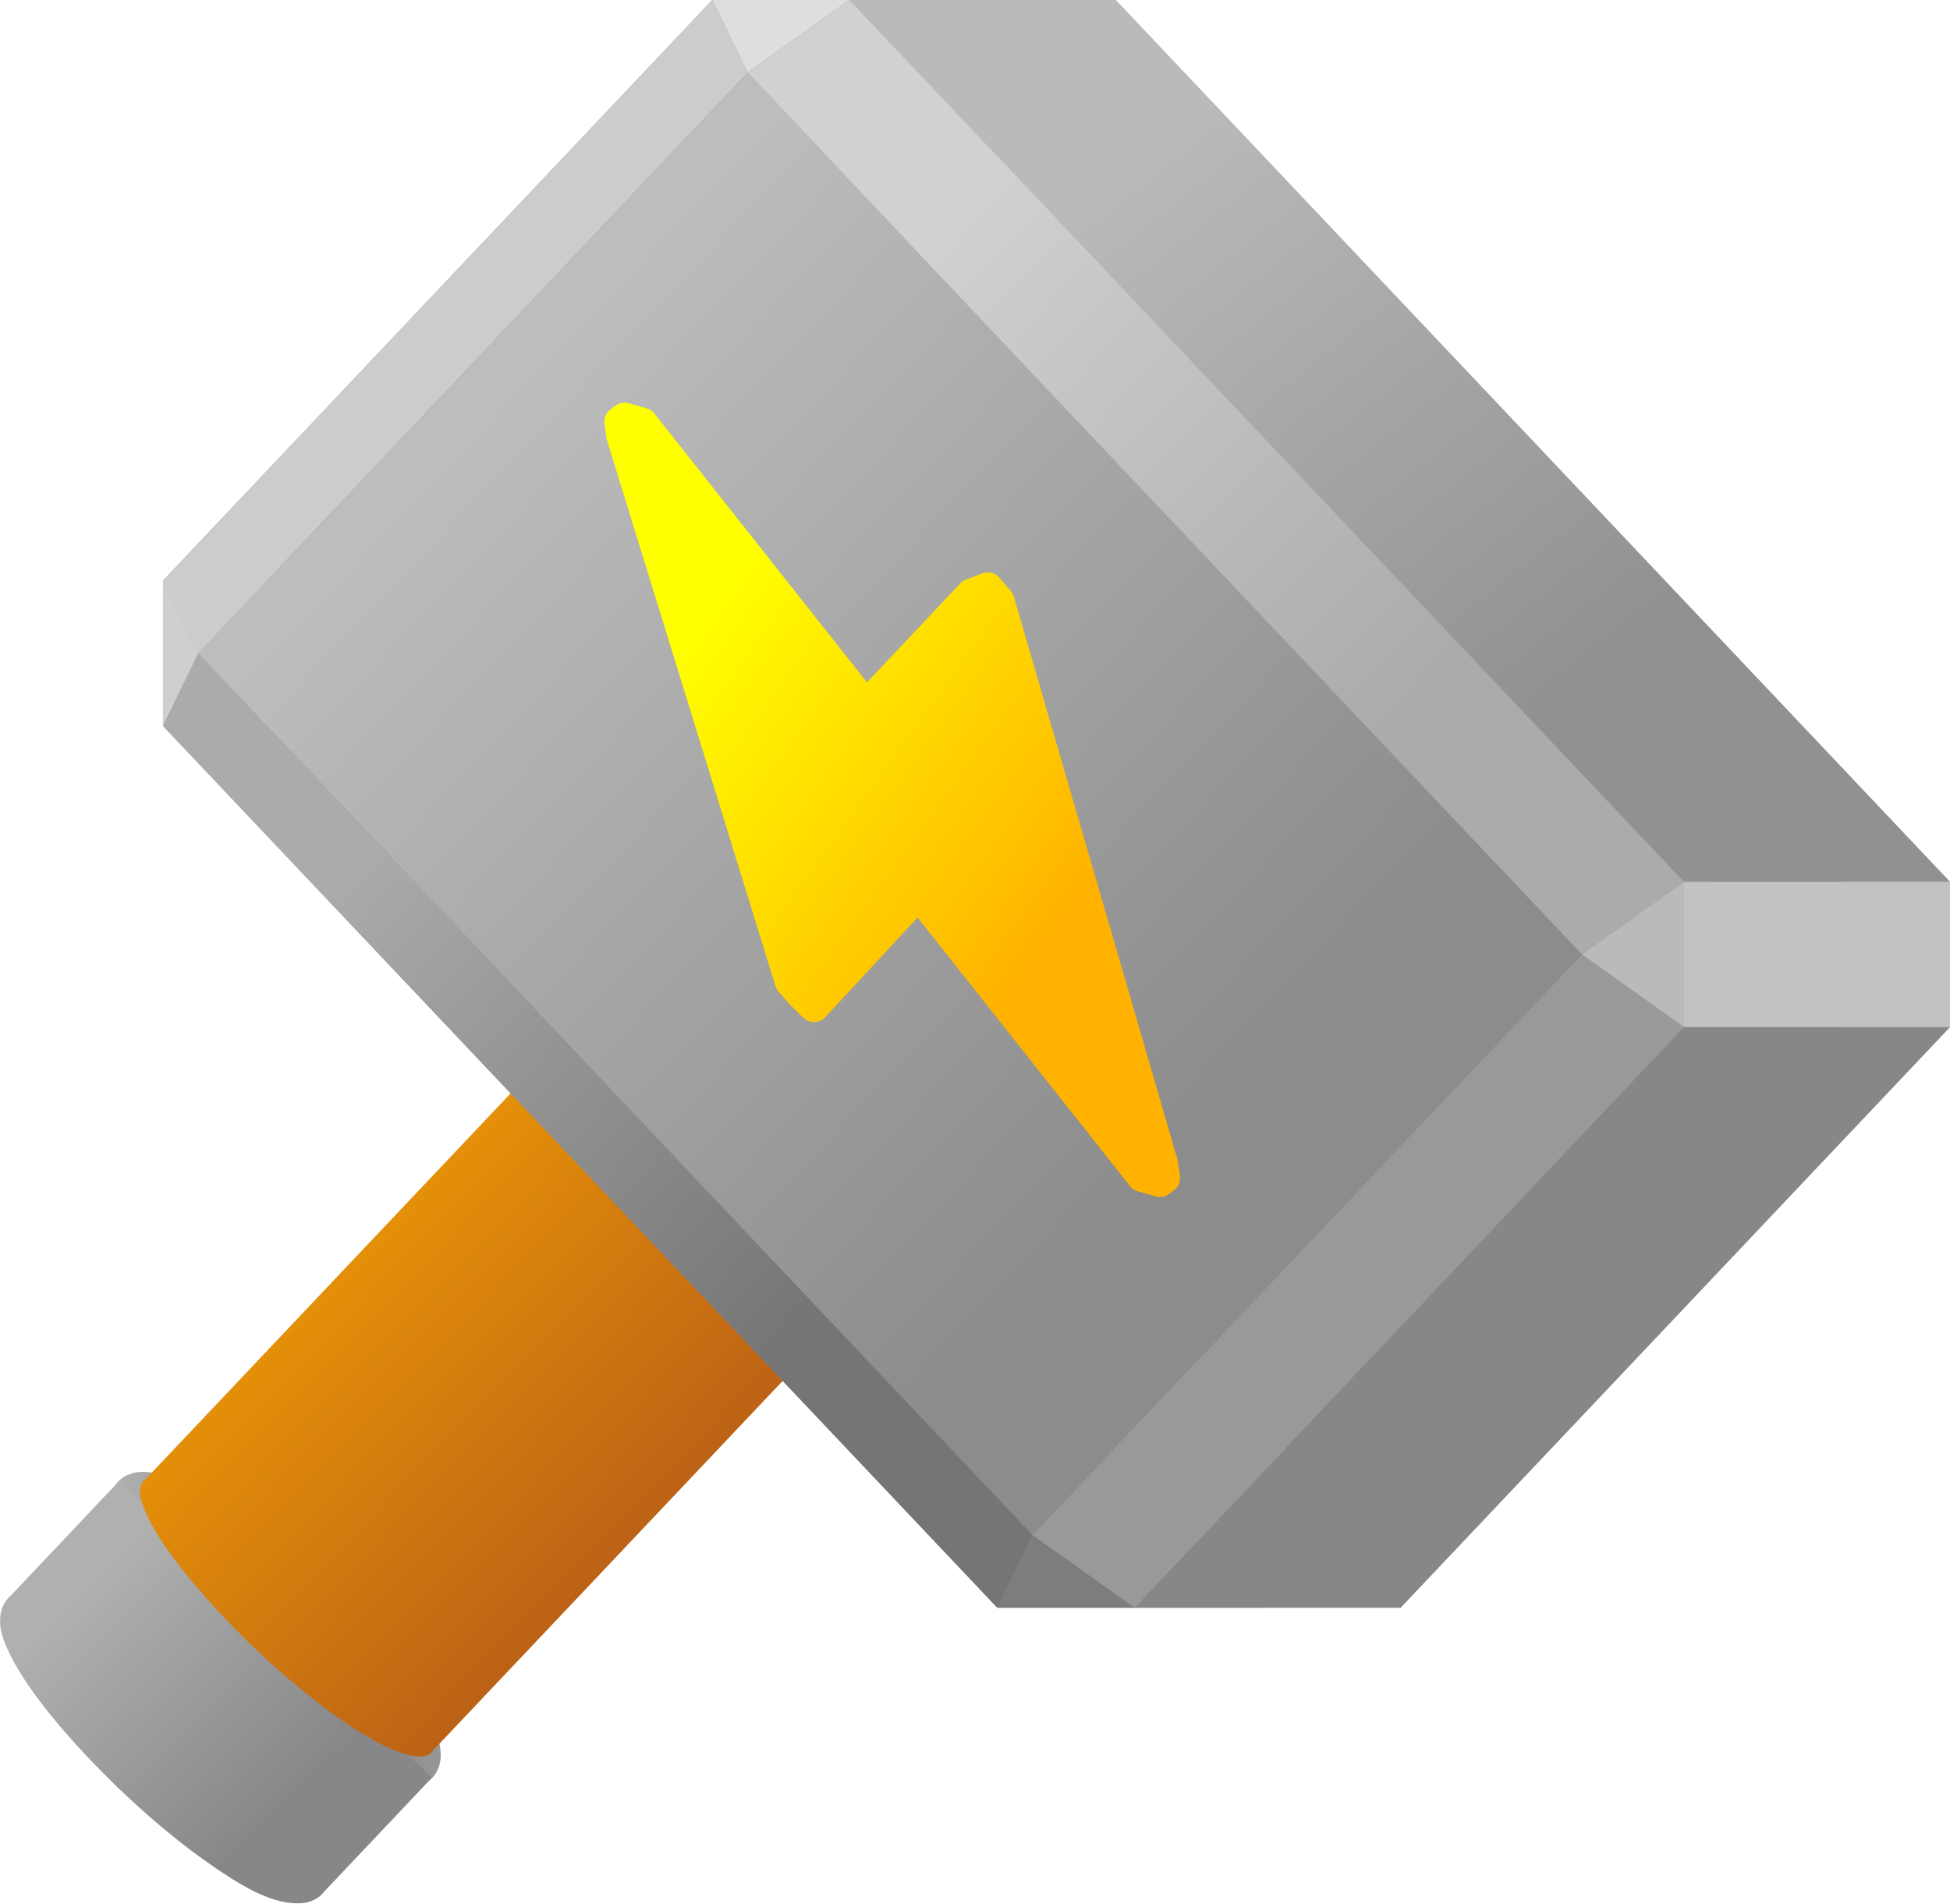
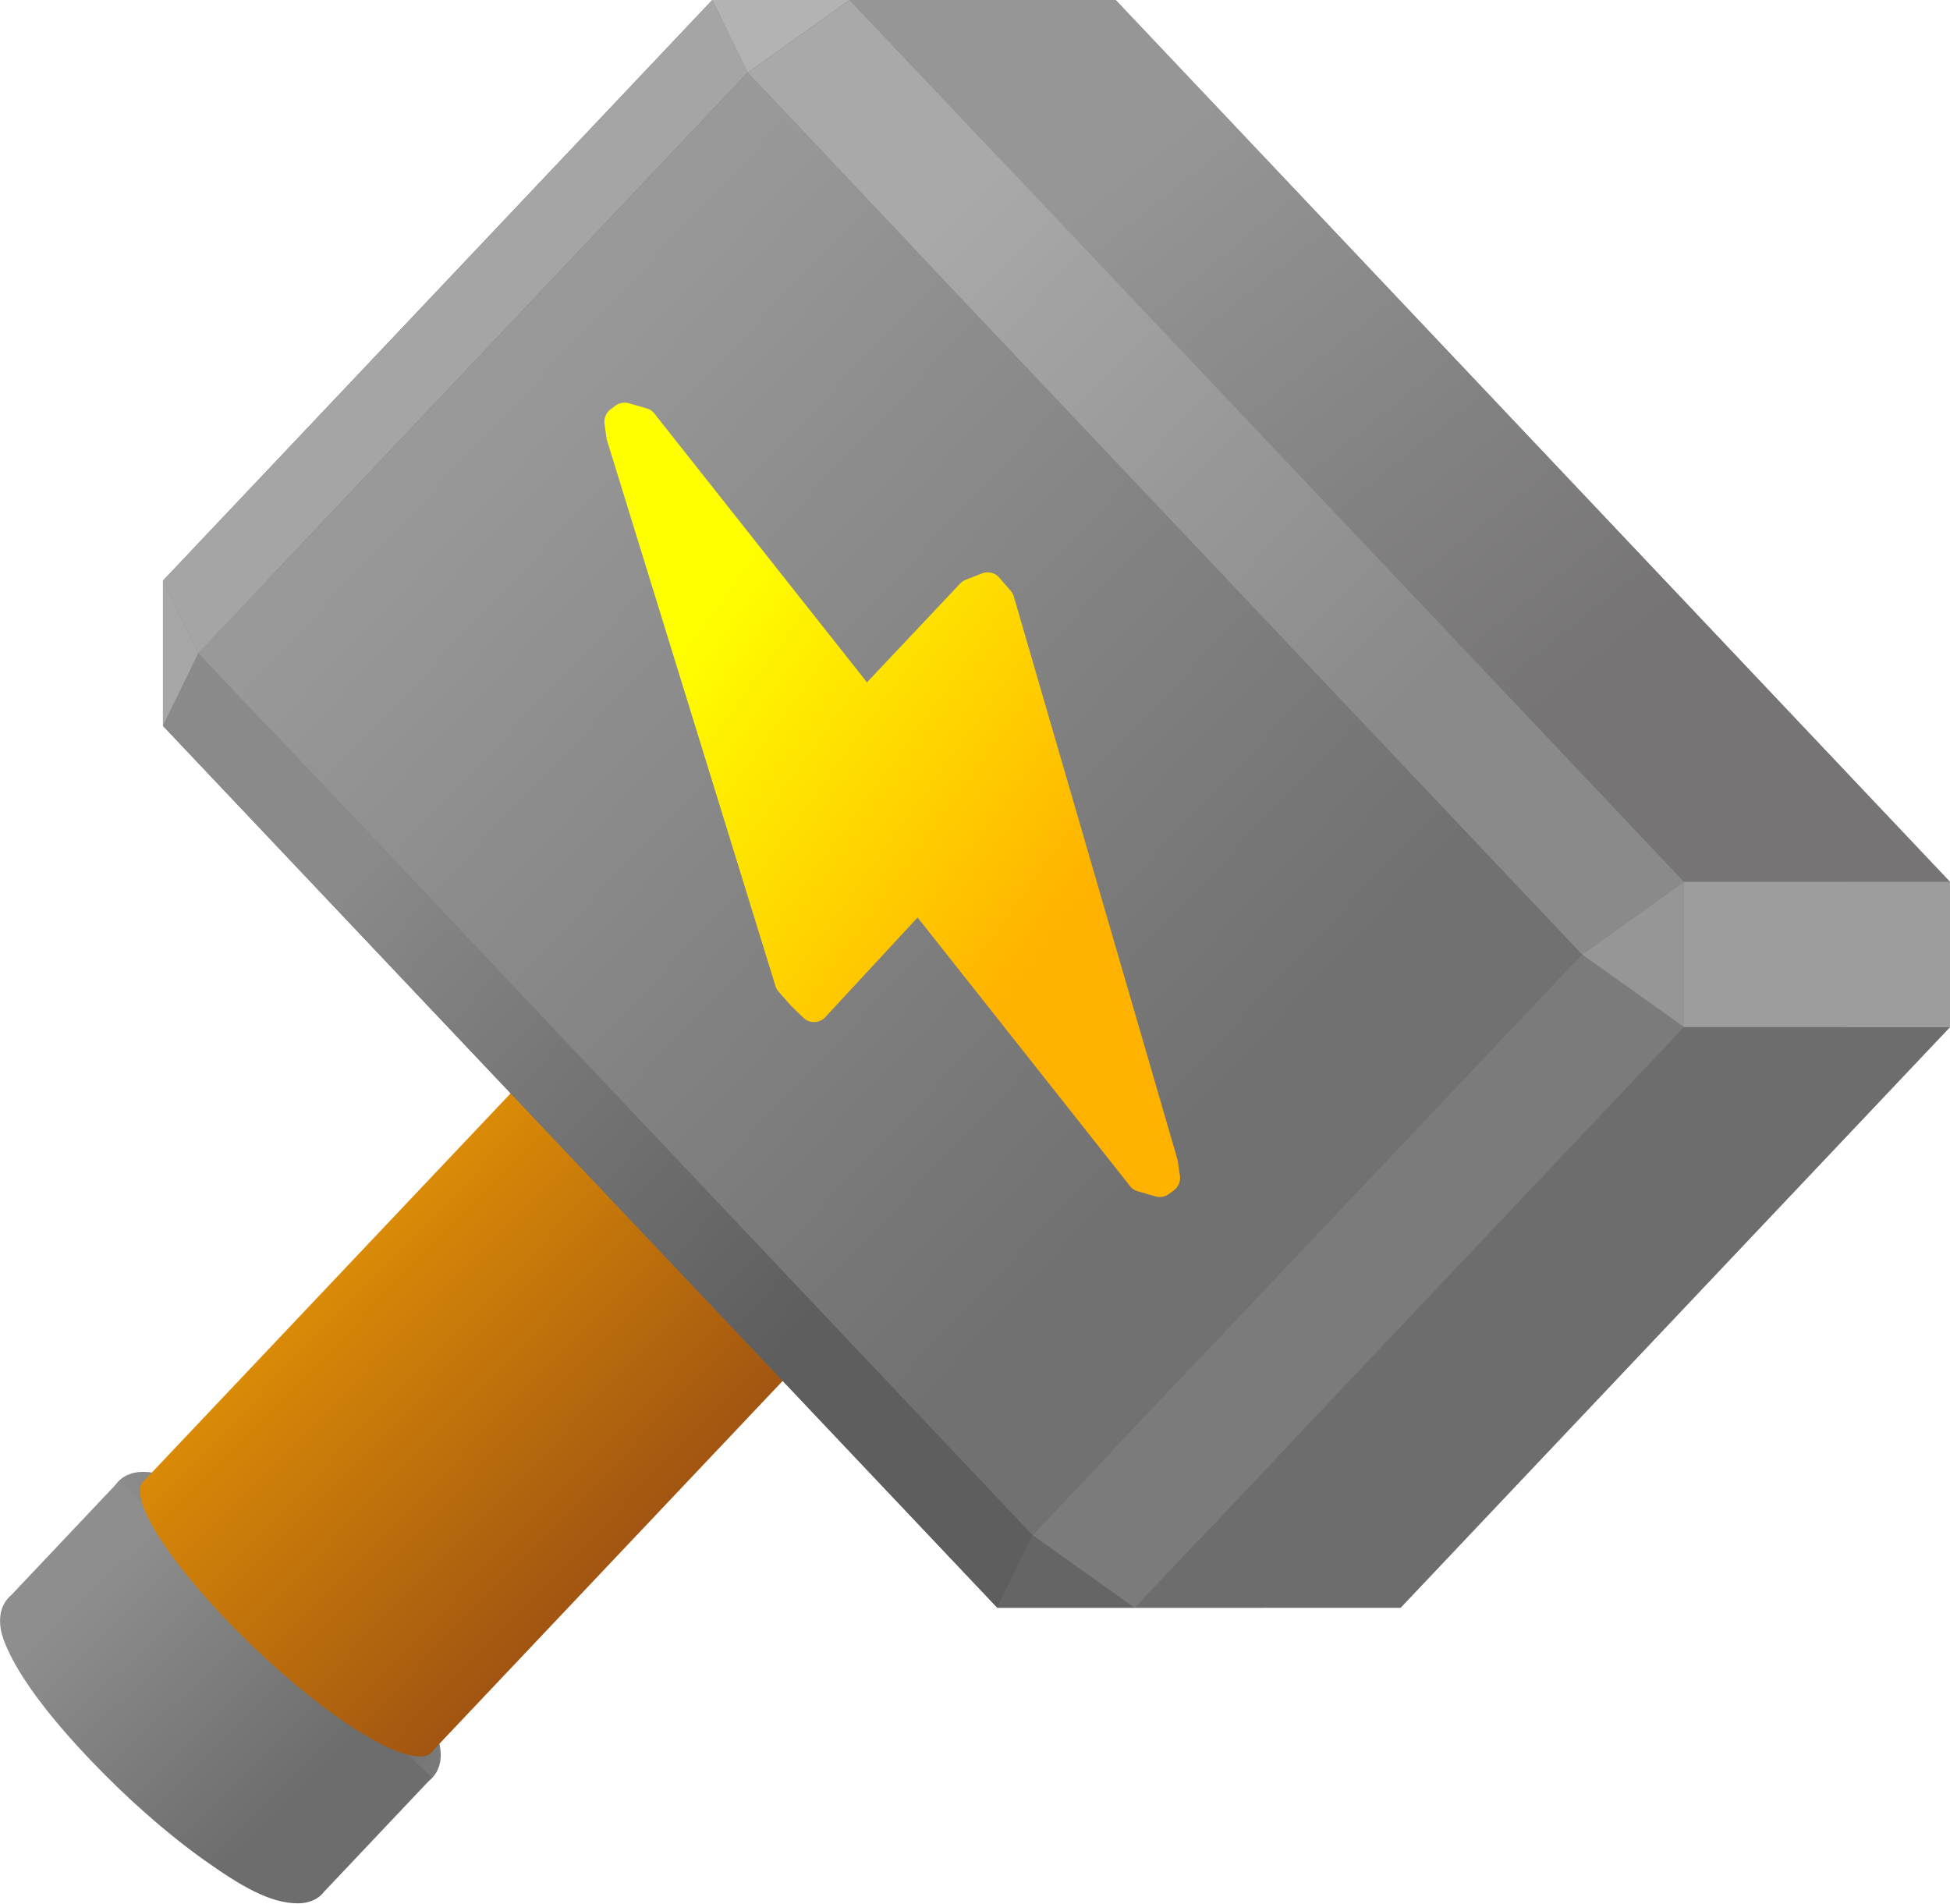
<svg xmlns="http://www.w3.org/2000/svg" xmlns:xlink="http://www.w3.org/1999/xlink" class="hammer" width="37.993" height="37.084" version="1.1" viewBox="-50 -50 37.993 37.084">
  <defs>
    <linearGradient id="gradient-dynamic-0" x1="2.381" x2="21.574" y1="-25.393" y2="-6.201" gradientTransform="scale(1.117 .89523)" gradientUnits="userSpaceOnUse">
-       <stop stop-color="#bababa" offset=".22" />
-       <stop stop-color="#929090" offset=".72" />
+       <stop stop-color="#969696" offset=".22" />
+       <stop stop-color="#767474" offset=".72" />
    </linearGradient>
    <linearGradient id="gradient-dynamic-1" y2="1">
-       <stop stop-color="#bdbdbd" offset=".22" />
-       <stop stop-color="#8c8c8c" offset=".72" />
+       <stop stop-color="#999999" offset=".22" />
+       <stop stop-color="#717171" offset=".72" />
    </linearGradient>
    <linearGradient id="gradient-dynamic-2" x1="-2.488" x2="10.687" y1="-12.674" y2=".501" gradientTransform="scale(.85129 1.1747)" gradientUnits="userSpaceOnUse">
      <stop stop-color="#ff0" offset=".22" />
      <stop stop-color="#ffb300" offset=".72" />
    </linearGradient>
    <linearGradient id="gradient-dynamic-3" x1=".681" x2="19.099" y1="-22.516" y2="-4.097" gradientTransform="scale(.99044 1.0097)" gradientUnits="userSpaceOnUse">
-       <stop stop-color="#d1d1d1" offset=".22" />
-       <stop stop-color="#ababab" offset=".72" />
+       <stop stop-color="#a9a9a9" offset=".22" />
+       <stop stop-color="#8a8a8a" offset=".72" />
    </linearGradient>
    <linearGradient id="gradient-dynamic-4" x1="-11.229" x2="6.523" y1="-9.552" y2="8.201" gradientTransform="scale(.95458 1.0476)" gradientUnits="userSpaceOnUse">
-       <stop stop-color="#ababab" offset=".22" />
-       <stop stop-color="#757575" offset=".72" />
+       <stop stop-color="#8a8a8a" offset=".22" />
+       <stop stop-color="#5e5e5e" offset=".72" />
    </linearGradient>
    <linearGradient id="linearGradient340" x1="-3.651" x2="24.067" y1="-20.736" y2="6.981" gradientTransform="scale(.97268 1.0281)" gradientUnits="userSpaceOnUse" xlink:href="#gradient-dynamic-1" />
    <linearGradient id="linearGradient352" x1="-10.311" x2="17.407" y1="-20.736" y2="6.981" gradientTransform="scale(.97268 1.0281)" gradientUnits="userSpaceOnUse" xlink:href="#gradient-dynamic-1" />
    <linearGradient id="linearGradient1919" x1="-47.726" x2="-41.278" y1="-15.874" y2="-15.874" gradientUnits="userSpaceOnUse">
-       <stop stop-color="#b0b0b0" offset="0" />
-       <stop stop-color="#848484" offset=".73" />
-       <stop stop-color="#979797" offset="1" />
+       <stop stop-color="#8e8e8e" offset="0" />
+       <stop stop-color="#6a6a6a" offset=".73" />
+       <stop stop-color="#7a7a7a" offset="1" />
    </linearGradient>
    <linearGradient id="linearGradient347-5" x1="-15.266" x2="-7.127" y1="8.069" y2="16.208" gradientTransform="matrix(1.0128 0 0 .98737 -34.233 -26.728)" gradientUnits="userSpaceOnUse">
-       <stop stop-color="#b0b0b0" offset=".22" />
-       <stop stop-color="#878787" offset=".72" />
+       <stop stop-color="#8e8e8e" offset=".22" />
+       <stop stop-color="#6d6d6d" offset=".72" />
    </linearGradient>
    <linearGradient id="linearGradient357-9" x1="-13.018" x2="9.624" y1="-9.578" y2="13.064" gradientTransform="matrix(.98572 0 0 1.0145 -34.233 -26.728)" gradientUnits="userSpaceOnUse">
      <stop stop-color="#ffae00" offset=".22" />
-       <stop stop-color="#ac501b" offset=".72" />
+       <stop stop-color="#8b4015" offset=".72" />
    </linearGradient>
  </defs>
  <g transform="translate(-.13251 -2.378)">
    <path d="m-44.502-15.874-2.141 2.263" color="#000000" stroke-width="8.4" style="-inkscape-stroke:none" />
    <path d="m-45.749-15.874c1.449 1.531 3.121 2.722 3.823 2.722 0.701 0 0.12-1.191-1.329-2.722s-3.121-2.722-3.822-2.722c-0.702 0-0.121 1.191 1.328 2.722" fill="none" stroke="url(#linearGradient1919)" stroke-linecap="round" stroke-linejoin="round" stroke-width=".7" />
    <path d="m-47.552-18.761-2.092 2.213c-0.117 0.094-0.19 0.238-0.211 0.369-0.043 0.274 0.045 0.51 0.18 0.785 0.268 0.55 0.792 1.242 1.531 2.023 0.74 0.781 1.532 1.475 2.242 1.98 0.71 0.505 1.287 0.852 1.836 0.852 0.137 0 0.283-0.03 0.41-0.123 0.04-0.03 0.075-0.066 0.105-0.105l2.1-2.221z" color="#000000" fill="url(#linearGradient347-5)" style="-inkscape-stroke:none" />
    <path d="m-30.339-36.445-16.697 17.648c-0.359 0.236 0.242 1.323 1.522 2.676 1.449 1.531 3.122 2.721 3.824 2.721 0.131 0 0.218-0.041 0.262-0.119l16.684-17.635z" color="#000000" fill="url(#linearGradient357-9)" style="-inkscape-stroke:none" />
  </g>
  <g transform="translate(-36.106 -27.267)">
    <g stroke-linecap="round" stroke-linejoin="round">
-       <path d="m-5.537-11.42v2.829l1.986-1.415z" fill="#7d7d7d" />
-       <path d="m5.167-22.733-10.704 11.313 1.986 1.414 10.704-11.313z" fill="#999" />
-       <path d="m12.705 7.177-1.986 1.414-16.256-17.182 1.986-1.415z" fill="#a6a6a6" />
+       <path d="m-5.537-11.42v2.829l1.986-1.415z" fill="#656565" />
+       <path d="m5.167-22.733-10.704 11.313 1.986 1.414 10.704-11.313z" fill="#7b7b7b" />
+       <path d="m12.705 7.177-1.986 1.414-16.256-17.182 1.986-1.415z" fill="#868686" />
      <path d="m23.409-4.137-10.704 11.314-16.256-17.183 10.704-11.313z" fill="url(#linearGradient340)" />
-       <path d="m5.167-22.733h2.676l-0.69 1.414z" fill="#bababa" />
-       <path d="m13.395 8.591h-2.676l1.986-1.414z" fill="#cfcfcf" />
-       <path d="m7.843-22.733-0.69 1.414 16.256 17.182 0.69-1.414z" fill="#a6a6a6" />
+       <path d="m5.167-22.733h2.676l-0.69 1.414z" fill="#969696" />
+       <path d="m13.395 8.591h-2.676l1.986-1.414z" fill="#a7a7a7" />
+       <path d="m7.843-22.733-0.69 1.414 16.256 17.182 0.69-1.414z" fill="#868686" />
    </g>
    <path d="m-8.53 9.016-2.14 2.262" stroke="url(#linearGradient342)" stroke-width="8.4" />
    <g stroke-linecap="round" stroke-linejoin="round">
      <path d="m-11.917 11.278c-1.449-1.531-2.03-2.722-1.329-2.722 0.702 0 2.374 1.191 3.823 2.722 1.449 1.532 2.03 2.723 1.328 2.723-0.701 0-2.374-1.191-3.822-2.723" fill="url(#linearGradient344)" stroke="url(#linearGradient344)" stroke-width=".7" />
      <path d="m-9.777 9.016c1.449 1.531 3.122 2.722 3.823 2.722 0.702 0 0.12-1.191-1.328-2.722-1.449-1.532-3.122-2.723-3.823-2.723-0.702 0-0.12 1.191 1.328 2.723" fill="url(#linearGradient348)" stroke="url(#linearGradient348)" stroke-width=".7" />
-       <path d="m24.099-2.722-10.704 11.313-0.69-1.414 10.704-11.314z" fill="#ccc" />
-       <path d="m-10.719-11.42h5.182v2.829h-5.182z" fill="#a6a6a6" />
-       <path d="m24.099-2.722v-2.829l-0.69 1.414z" fill="#dedede" />
-       <path d="m-10.719-11.42h5.182l10.704-11.313h-5.183z" fill="#878787" />
+       <path d="m24.099-2.722-10.704 11.313-0.69-1.414 10.704-11.314z" fill="#a5a5a5" />
+       <path d="m-10.719-11.42h5.182v2.829h-5.182z" fill="#868686" />
+       <path d="m24.099-2.722v-2.829l-0.69 1.414z" fill="#b3b3b3" />
+       <path d="m-10.719-11.42h5.182l10.704-11.313h-5.183z" fill="#6d6d6d" />
    </g>
    <g stroke-linecap="round" stroke-linejoin="round">
-       <path d="m10.719 8.591h-5.182l-16.256-17.182h5.182z" fill="#878787" />
-       <path d="m-0.016-22.733h7.859-5.183z" fill="#c2c2c2" />
-       <path d="m13.395 8.591h-7.858 5.182z" fill="#a6a6a6" />
+       <path d="m10.719 8.591h-5.182l-16.256-17.182h5.182z" fill="#6d6d6d" />
+       <path d="m-0.016-22.733h7.859-5.183z" fill="#9d9d9d" />
+       <path d="m13.395 8.591h-7.858 5.182z" fill="#868686" />
      <path d="m24.099-5.551h-5.183l-16.256-17.182h5.183z" fill="url(#gradient-dynamic-0)" />
-       <path d="m13.395 8.591h-5.182l10.703-11.313h5.183z" fill="#878787" />
-       <path d="m-10.719-11.42v2.829l0.69-1.415z" fill="#cfcfcf" />
-       <path d="m24.099-2.722h-5.183v-2.829h5.183z" fill="#c2c2c2" />
-       <path d="m-0.016-22.733-10.703 11.313 0.69 1.414 10.703-11.313z" fill="#ccc" />
+       <path d="m13.395 8.591h-5.182l10.703-11.313h5.183z" fill="#6d6d6d" />
+       <path d="m-10.719-11.42v2.829l0.69-1.415z" fill="#a7a7a7" />
+       <path d="m24.099-2.722h-5.183v-2.829h5.183z" fill="#9d9d9d" />
+       <path d="m-0.016-22.733-10.703 11.313 0.69 1.414 10.703-11.313z" fill="#a5a5a5" />
      <path d="m-10.029-10.006-0.69 1.415 16.256 17.182 0.69-1.414z" fill="url(#gradient-dynamic-4)" />
-       <path d="m-0.016-22.733h2.676l-1.986 1.414z" fill="#dedede" />
-       <path d="m8.213 8.591h-2.676l0.69-1.414z" fill="#7d7d7d" />
+       <path d="m-0.016-22.733h2.676l-1.986 1.414z" fill="#b3b3b3" />
+       <path d="m8.213 8.591h-2.676l0.69-1.414z" fill="#656565" />
      <path d="m0.674-21.319-10.703 11.313 16.256 17.183 10.704-11.314z" fill="url(#linearGradient352)" />
      <path d="m5.033-11.159-2.055 2.179-4.276-5.406-1e-3 1e-3 -0.078-0.103-0.347-0.1-0.094 0.07 0.038 0.278 3.281 10.629 0.223 0.255 0.242 0.236 2.036-2.198 4.276 5.406 1e-3 -2e-3 0.077 0.103 0.347 0.1 0.095-0.071-0.039-0.277-3.188-10.967-0.222-0.256z" fill="url(#gradient-dynamic-2)" stroke="url(#gradient-dynamic-2)" stroke-width=".6" />
      <path d="m18.916-5.551-1.985 1.414-16.257-17.182 1.986-1.414z" fill="url(#gradient-dynamic-3)" />
-       <path d="m18.916-2.722-10.703 11.313-1.986-1.414 10.704-11.314z" fill="#999" />
-       <path d="m18.916-2.722v-2.829l-1.985 1.414z" fill="#bababa" />
+       <path d="m18.916-2.722-10.703 11.313-1.986-1.414 10.704-11.314z" fill="#7b7b7b" />
+       <path d="m18.916-2.722v-2.829l-1.985 1.414z" fill="#969696" />
    </g>
  </g>
</svg>
